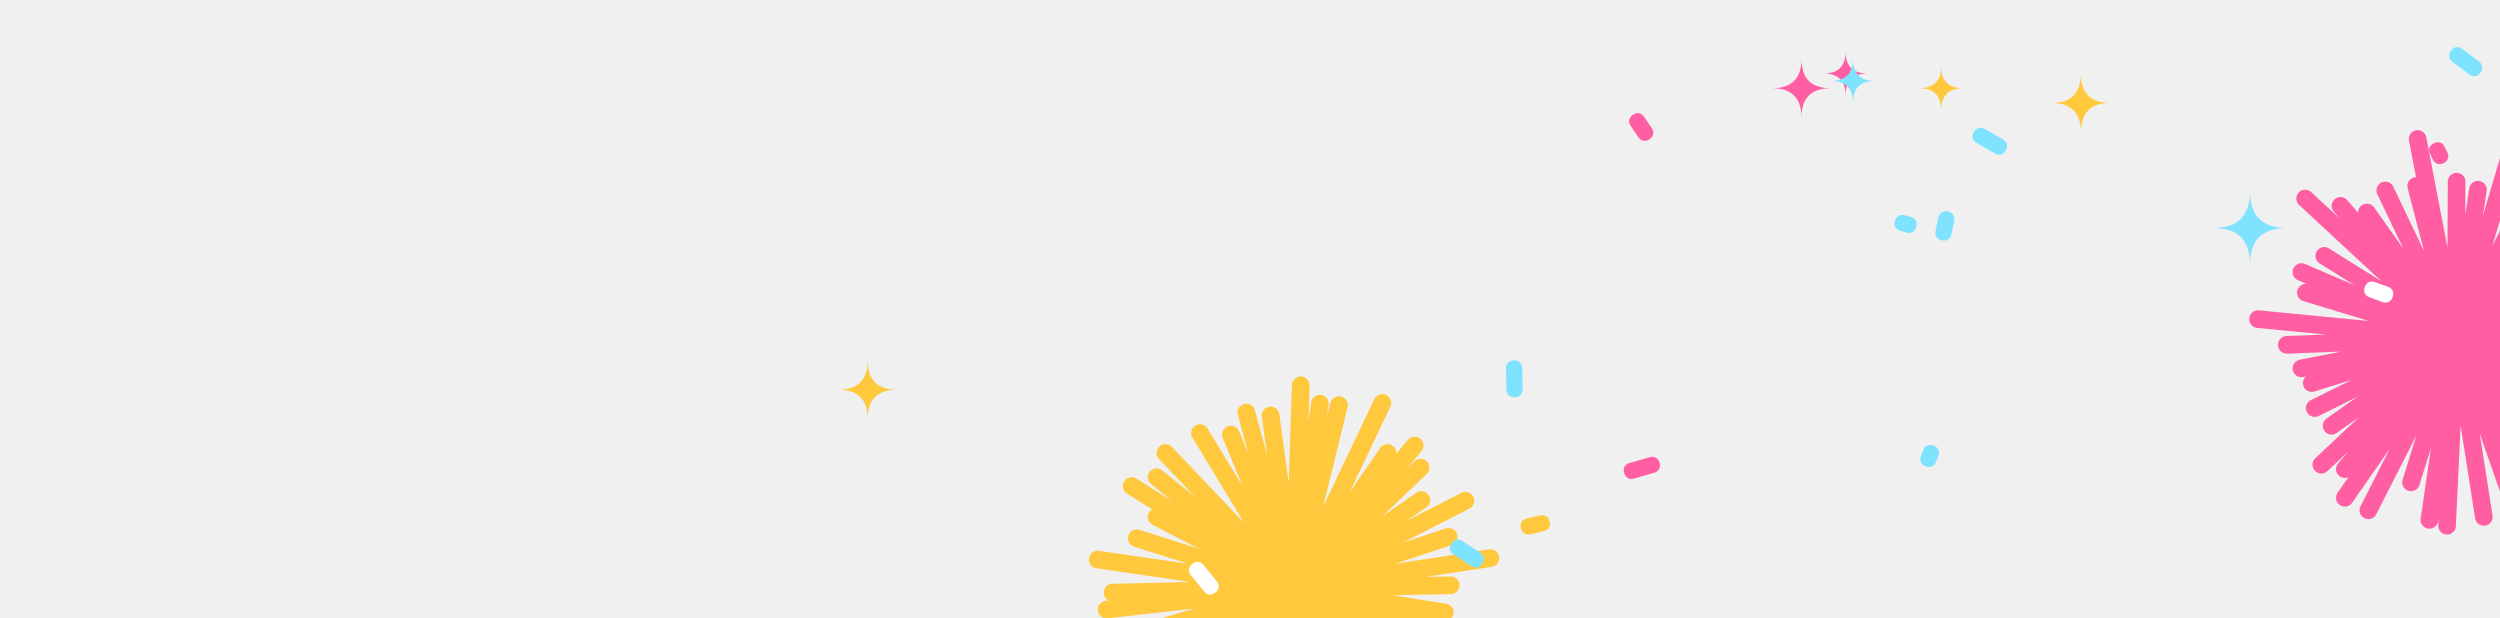
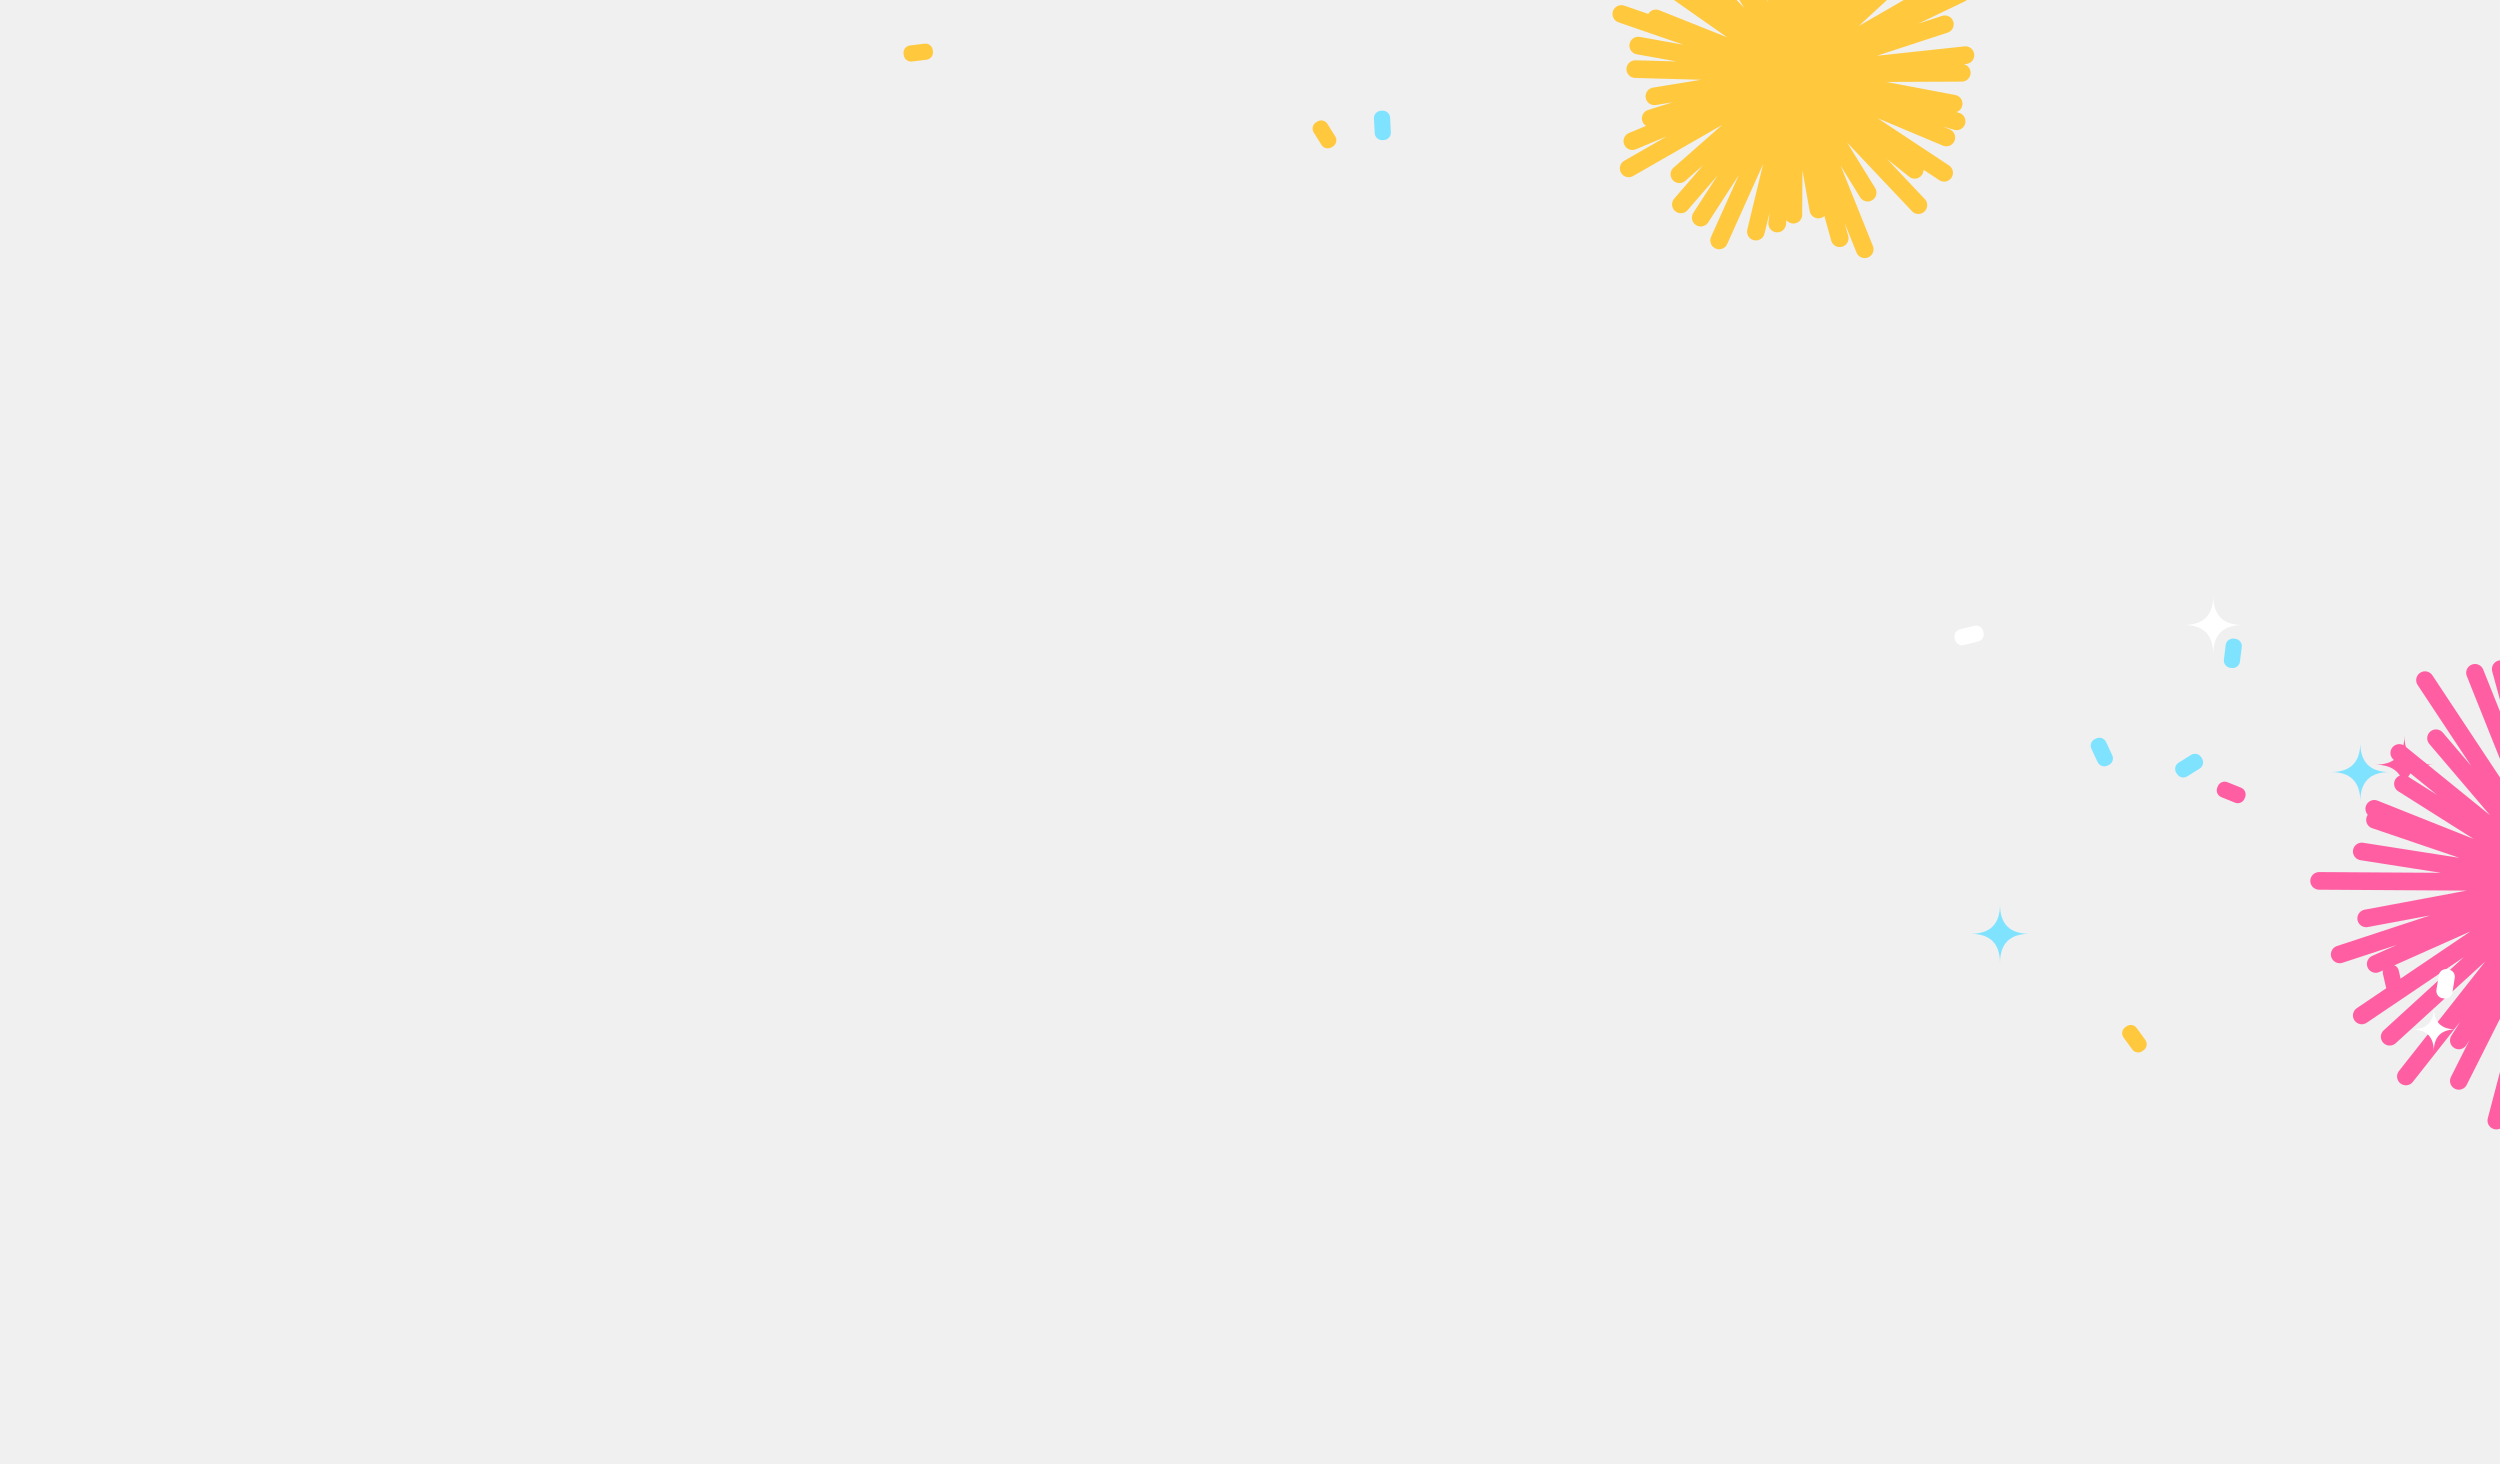
- <svg xmlns="http://www.w3.org/2000/svg" viewBox="0 0 340 84">
-   <path d="M176 80L197.3 79.6M176 80L196.5 83.3M176 80L198.1 86.6M176 80L198.4 89.0M176 80L196.4 91.8M176 80L192.3 93.0M176 80L193.6 100.0M176 80L188.5 98.0M176 80L187.1 105.2M176 80L182.4 102.4M176 80L178.0 100.4M176 80L175.2 102.4M176 80L173.7 101.0M176 80L169.0 105.6M176 80L166.5 102.8M176 80L163.3 99.2M176 80L162.4 95.5M176 80L160.2 95.0M176 80L156.0 92.4M176 80L153.7 90.7M176 80L154.4 86.4M176 80L150.5 82.9M176 80L151.3 80.6M176 80L149.3 76.1M176 80L154.6 73.2M176 80L157.3 70.3M176 80L153.9 66.1M176 80L157.3 64.9M176 80L158.5 61.6M176 80L163.2 58.9M176 80L167.4 59.1M176 80L169.5 56.1M176 80L172.8 56.5M176 80L176.9 52.4M176 80L179.5 54.9M176 80L182.1 55.1M176 80L188.0 54.8M176 80L188.7 61.6M176 80L192.4 60.6M176 80L193.2 63.6M176 80L193.3 68.0M176 80L199.3 68.1M176 80L197.0 73.0M176 80L202.7 75.9" stroke="#FFC83D" stroke-width="2.4" stroke-linecap="round" />
-   <path d="M334 46L357.7 45.0M334 46L360.8 50.0M334 46L359.6 54.4M334 46L355.5 55.3M334 46L357.0 60.3M334 46L349.5 60.7M334 46L348.9 62.1M334 46L347.5 65.8M334 46L343.0 66.3M334 46L341.7 68.1M334 46L337.8 70.3M334 46L332.8 71.5M334 46L330.4 70.7M334 46L327.9 65.6M334 46L322.1 69.4M334 46L318.9 67.7M334 46L318.9 63.8M334 46L315.7 63.2M334 46L317.1 57.9M334 46L314.8 55.5M334 46L314.4 52.1M334 46L313.0 50.1M334 46L311.0 46.9M334 46L307.1 43.4M334 46L313.6 39.8M334 46L313.0 37.0M334 46L316.1 34.8M334 46L313.5 27.0M334 46L318.3 28.0M334 46L321.9 28.9M334 46L324.4 25.9M334 46L328.6 25.3M334 46L328.8 18.9M334 46L334.1 24.7M334 46L337.0 25.8M334 46L341.9 19.3M334 46L345.5 23.1M334 46L346.0 26.3M334 46L350.5 25.6M334 46L353.9 28.9M334 46L352.2 33.8M334 46L359.7 35.2M334 46L359.7 39.4M334 46L359.8 43.1" stroke="#FF5FA2" stroke-width="2.4" stroke-linecap="round" />
-   <rect x="322" y="38" width="4" height="2.2" rx="1" fill="#fff" transform="rotate(20 322 38)" />
-   <rect x="211" y="72" width="4" height="2.2" rx="1" fill="#FFC83D" transform="rotate(167 211 72)" />
-   <path d="M118 49Q118 53 122 53Q118 53 118 57Q118 53 114 53Q118 53 118 49Z" fill="#FFC83D" />
-   <rect x="264" y="61" width="3" height="2.2" rx="1" fill="#7FE3FF" transform="rotate(111 264 61)" />
-   <rect x="266" y="29" width="4" height="2.2" rx="1" fill="#7FE3FF" transform="rotate(102 266 29)" />
-   <path d="M251 7Q251 10 254 10Q251 10 251 13Q251 10 248 10Q251 10 251 7Z" fill="#FF5FA2" />
-   <rect x="334" y="6" width="5" height="2.2" rx="1" fill="#7FE3FF" transform="rotate(37 334 6)" />
-   <rect x="207" y="49" width="5" height="2.2" rx="1" fill="#7FE3FF" transform="rotate(89 207 49)" />
-   <path d="M245 8Q245 12 249 12Q245 12 245 16Q245 12 241 12Q245 12 245 8Z" fill="#FF5FA2" />
-   <rect x="332" y="19" width="3" height="2.2" rx="1" fill="#FF5FA2" transform="rotate(64 332 19)" />
-   <rect x="258" y="29" width="3" height="2.2" rx="1" fill="#7FE3FF" transform="rotate(15 258 29)" />
-   <path d="M306 26Q306 31 311 31Q306 31 306 36Q306 31 301 31Q306 31 306 26Z" fill="#7FE3FF" />
-   <rect x="198" y="73" width="5" height="2.2" rx="1" fill="#7FE3FF" transform="rotate(33 198 73)" />
-   <rect x="269" y="17" width="5" height="2.2" rx="1" fill="#7FE3FF" transform="rotate(30 269 17)" />
-   <path d="M264 9Q264 12 267 12Q264 12 264 15Q264 12 261 12Q264 12 264 9Z" fill="#FFC83D" />
-   <rect x="327" y="50" width="5" height="2.2" rx="1" fill="#FF5FA2" transform="rotate(70 327 50)" />
-   <rect x="163" y="76" width="5" height="2.2" rx="1" fill="#fff" transform="rotate(51 163 76)" />
-   <path d="M283 10Q283 14 287 14Q283 14 283 18Q283 14 279 14Q283 14 283 10Z" fill="#FFC83D" />
-   <rect x="226" y="64" width="5" height="2.2" rx="1" fill="#FF5FA2" transform="rotate(164 226 64)" />
-   <rect x="223" y="15" width="4" height="2.2" rx="1" fill="#FF5FA2" transform="rotate(56 223 15)" />
-   <path d="M252 8Q252 11 255 11Q252 11 252 14Q252 11 249 11Q252 11 252 8Z" fill="#7FE3FF" />
-   <rect x="333" y="67" width="5" height="2.2" rx="1" fill="#FF5FA2" transform="rotate(110 333 67)" />
+ <svg xmlns="http://www.w3.org/2000/svg" viewBox="0 0 340 199">
+   <path d="M244 10L266.8 9.9M244 10L265.7 14.1M244 10L266.1 16.5M244 10L264.7 18.7M244 10L264.4 23.5M244 10L260.4 23.1M244 10L260.9 27.9M244 10L254.0 26.2M244 10L253.6 33.9M244 10L250.2 32.4M244 10L247.3 28.5M244 10L243.9 29.2M244 10L241.7 30.4M244 10L238.8 31.5M244 10L233.8 32.7M244 10L231.3 29.6M244 10L228.6 27.8M244 10L228.4 23.7M244 10L221.5 22.9M244 10L222.0 19.2M244 10L224.5 16.1M244 10L225.0 13.1M244 10L222.4 9.4M244 10L222.8 6.2M244 10L220.5 1.9M244 10L225.2 2.5M244 10L225.9 -2.7M244 10L228.4 -4.9M244 10L228.0 -6.9M244 10L233.3 -7.7M244 10L234.4 -8.9M244 10L238.3 -13.5M244 10L240.3 -10.2M244 10L243.2 -9.1M244 10L247.4 -9.7M244 10L250.3 -11.0M244 10L253.3 -12.2M244 10L255.9 -10.1M244 10L257.6 -7.0M244 10L259.2 -4.0M244 10L265.3 -2.3M244 10L266.7 -0.9M244 10L264.5 3.3M244 10L267.3 7.5" stroke="#FFC83D" stroke-width="2.4" stroke-linecap="round" />
+   <path d="M348 120L381.9 118.6M348 120L374.8 123.1M348 120L374.3 128.5M348 120L371.1 130.0M348 120L373.9 135.2M348 120L371.3 139.2M348 120L367.1 141.5M348 120L362.6 145.2M348 120L361.4 149.9M348 120L356.1 144.7M348 120L351.3 152.1M348 120L348.7 146.3M348 120L342.5 153.0M348 120L339.5 152.4M348 120L334.4 147.0M348 120L334.4 141.5M348 120L327.2 146.4M348 120L325.0 141.0M348 120L321.2 138.1M348 120L323.1 131.1M348 120L318.2 129.8M348 120L321.8 124.9M348 120L315.4 119.8M348 120L321.2 115.8M348 120L323.0 111.5M348 120L322.9 110.0M348 120L326.8 106.6M348 120L326.3 102.4M348 120L331.3 100.4M348 120L329.8 92.5M348 120L336.6 91.5M348 120L340.1 91.0M348 120L343.6 95.6M348 120L346.4 86.9M348 120L353.5 86.8M348 120L355.2 90.3M348 120L361.0 91.4M348 120L365.9 91.1M348 120L366.5 96.8M348 120L373.5 99.0M348 120L374.6 103.8M348 120L378.6 107.1M348 120L377.6 110.8M348 120L380.6 116.6" stroke="#FF5FA2" stroke-width="2.4" stroke-linecap="round" />
+   <rect x="305" y="87" width="4" height="2.2" rx="1" fill="#7FE3FF" transform="rotate(97 305 87)" />
+   <rect x="334" y="132" width="4" height="2.2" rx="1" fill="#fff" transform="rotate(99 334 132)" />
+   <path d="M321 101Q321 105 325 105Q321 105 321 109Q321 105 317 105Q321 105 321 101Z" fill="#7FE3FF" />
+   <rect x="180" y="16" width="4" height="2.2" rx="1" fill="#FFC83D" transform="rotate(58 180 16)" />
+   <rect x="286" y="100" width="4" height="2.2" rx="1" fill="#7FE3FF" transform="rotate(65 286 100)" />
+   <path d="M272 123Q272 127 276 127Q272 127 272 131Q272 127 268 127Q272 127 272 123Z" fill="#7FE3FF" />
+   <rect x="127" y="8" width="4" height="2.2" rx="1" fill="#FFC83D" transform="rotate(173 127 8)" />
+   <rect x="270" y="87" width="4" height="2.2" rx="1" fill="#fff" transform="rotate(166 270 87)" />
+   <path d="M327 100Q327 104 331 104Q327 104 327 108Q327 104 323 104Q327 104 327 100Z" fill="#FF5FA2" />
+   <rect x="302" y="106" width="4" height="2.2" rx="1" fill="#FF5FA2" transform="rotate(22 302 106)" />
+   <rect x="290" y="139" width="4" height="2.2" rx="1" fill="#FFC83D" transform="rotate(54 290 139)" />
+   <path d="M331 137Q331 140 334 140Q331 140 331 143Q331 140 328 140Q331 140 331 137Z" fill="#fff" />
+   <rect x="189" y="15" width="4" height="2.2" rx="1" fill="#7FE3FF" transform="rotate(87 189 15)" />
+   <rect x="300" y="104" width="4" height="2.2" rx="1" fill="#7FE3FF" transform="rotate(148 300 104)" />
+   <path d="M301 81Q301 85 305 85Q301 85 301 89Q301 85 297 85Q301 85 301 81Z" fill="#fff" />
+   <rect x="326" y="131" width="4" height="2.2" rx="1" fill="#FF5FA2" transform="rotate(77 326 131)" />
</svg>
